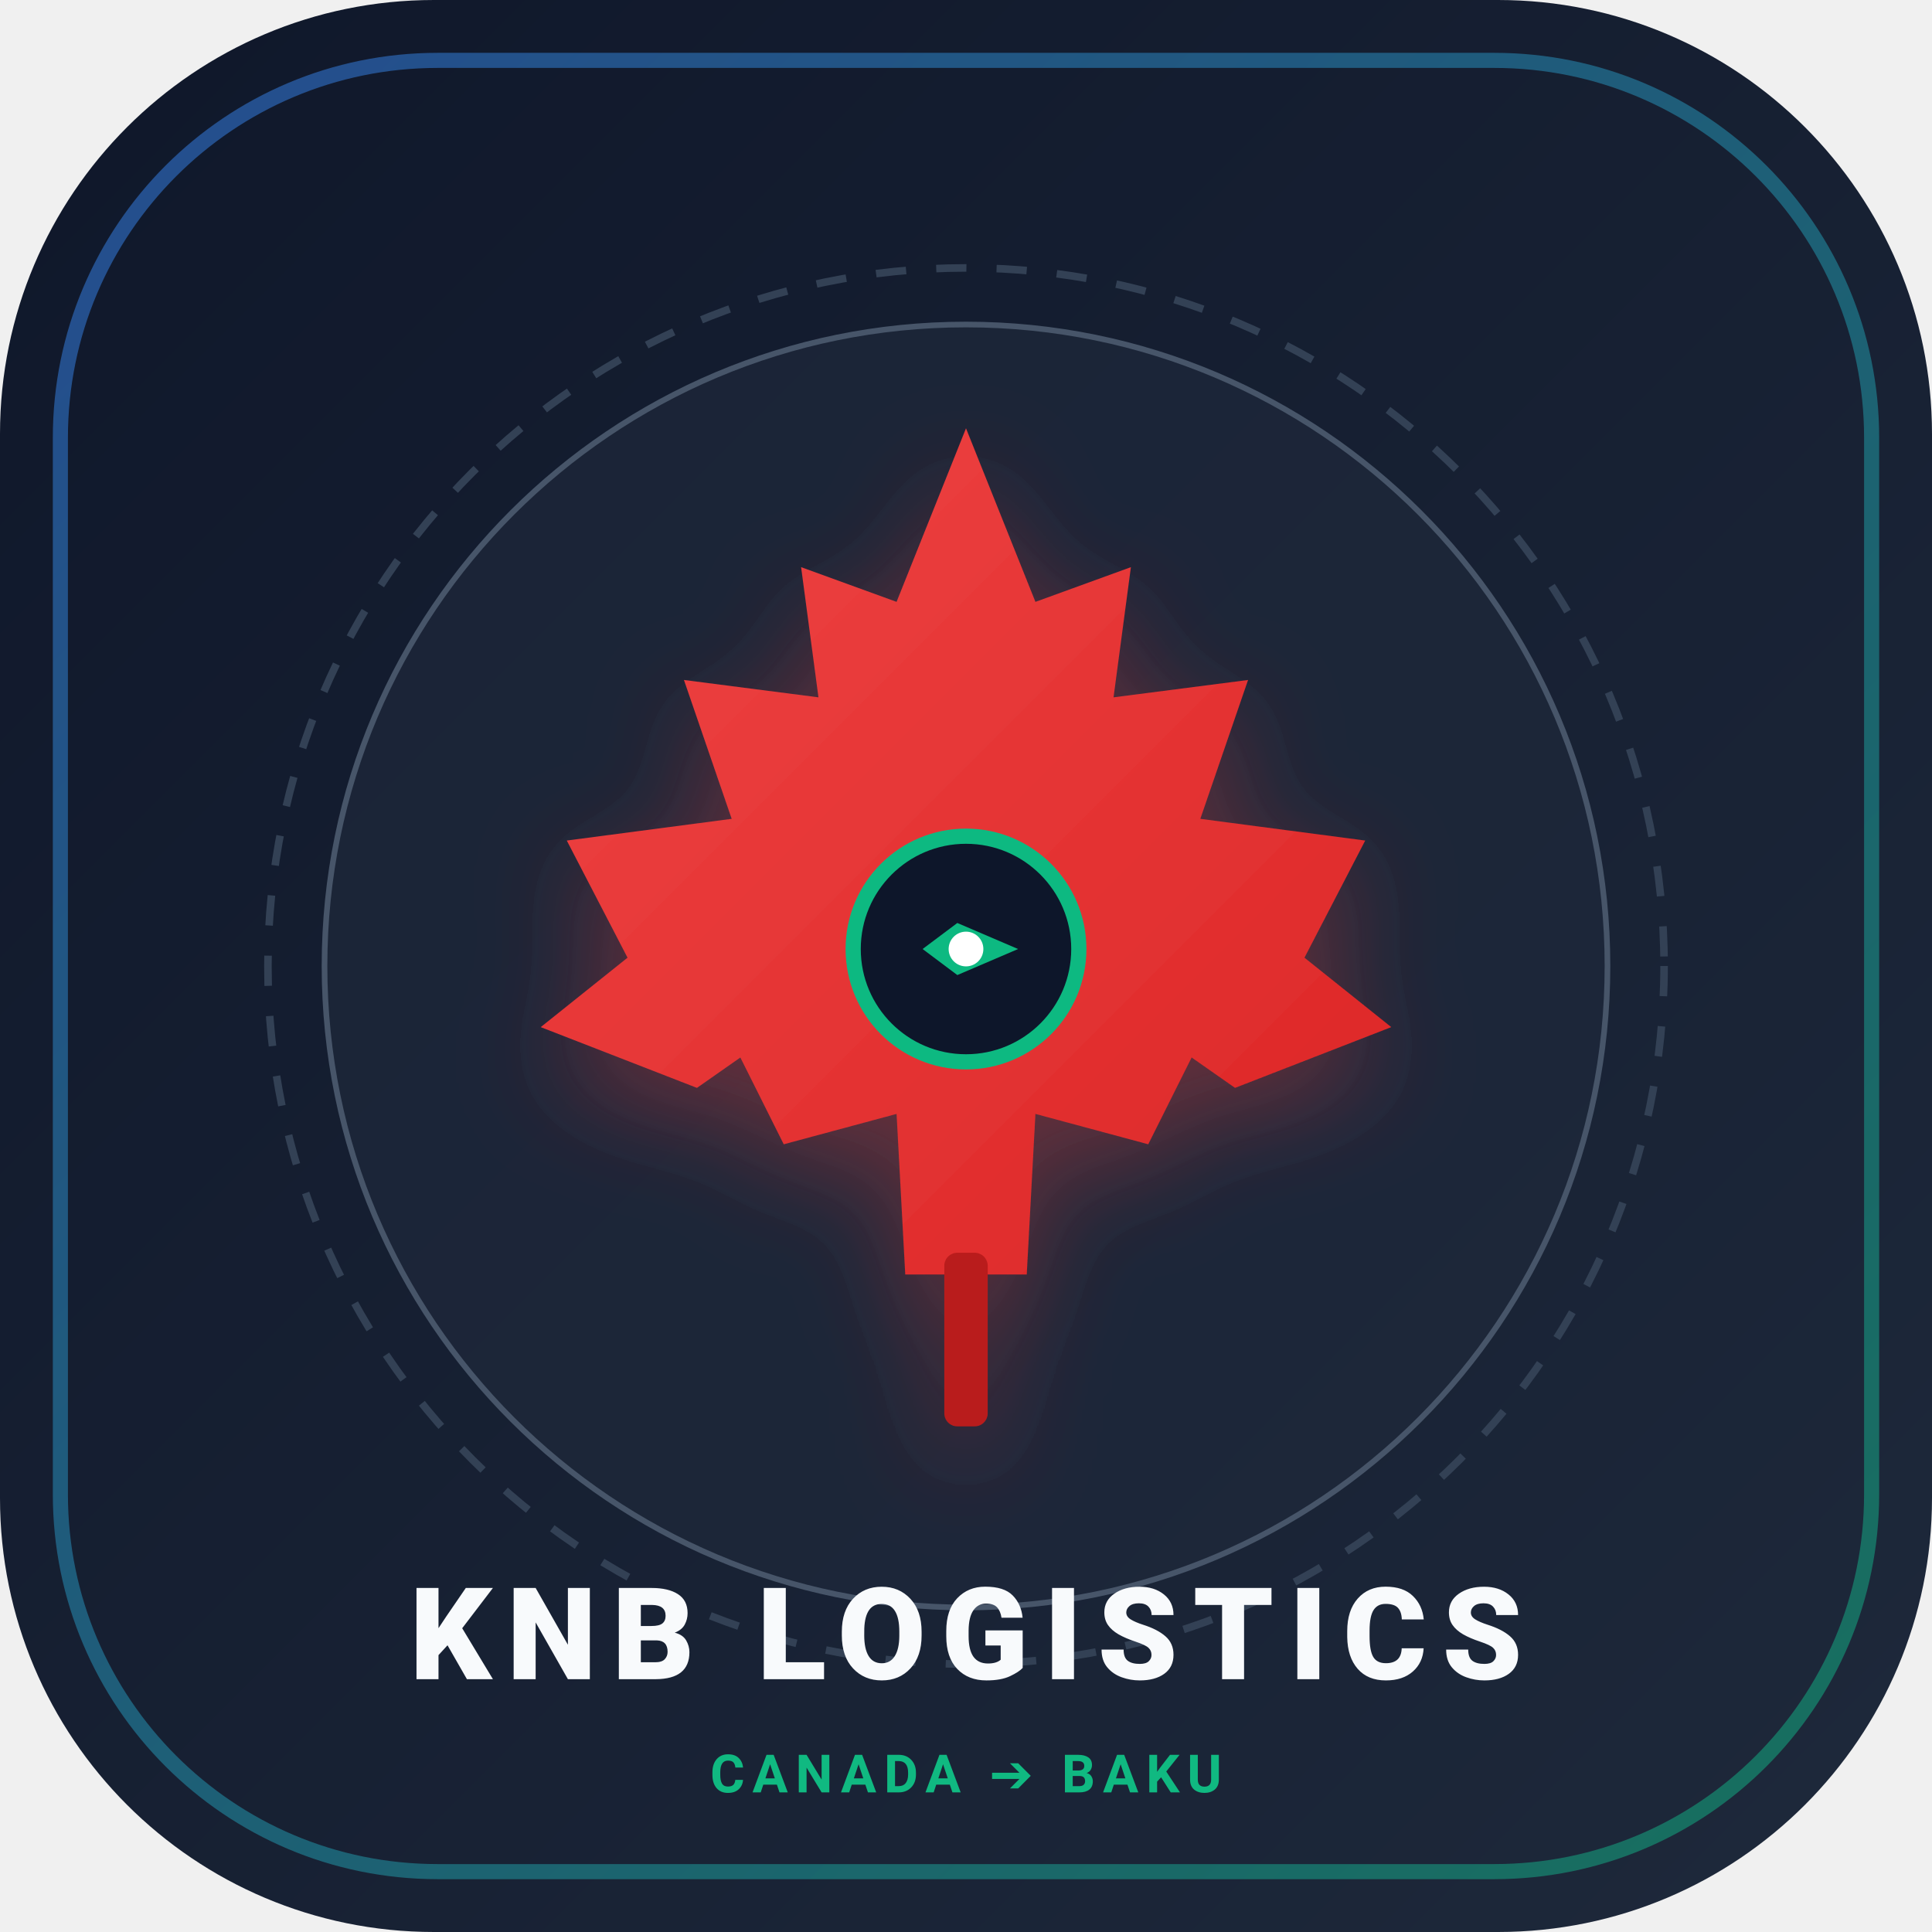
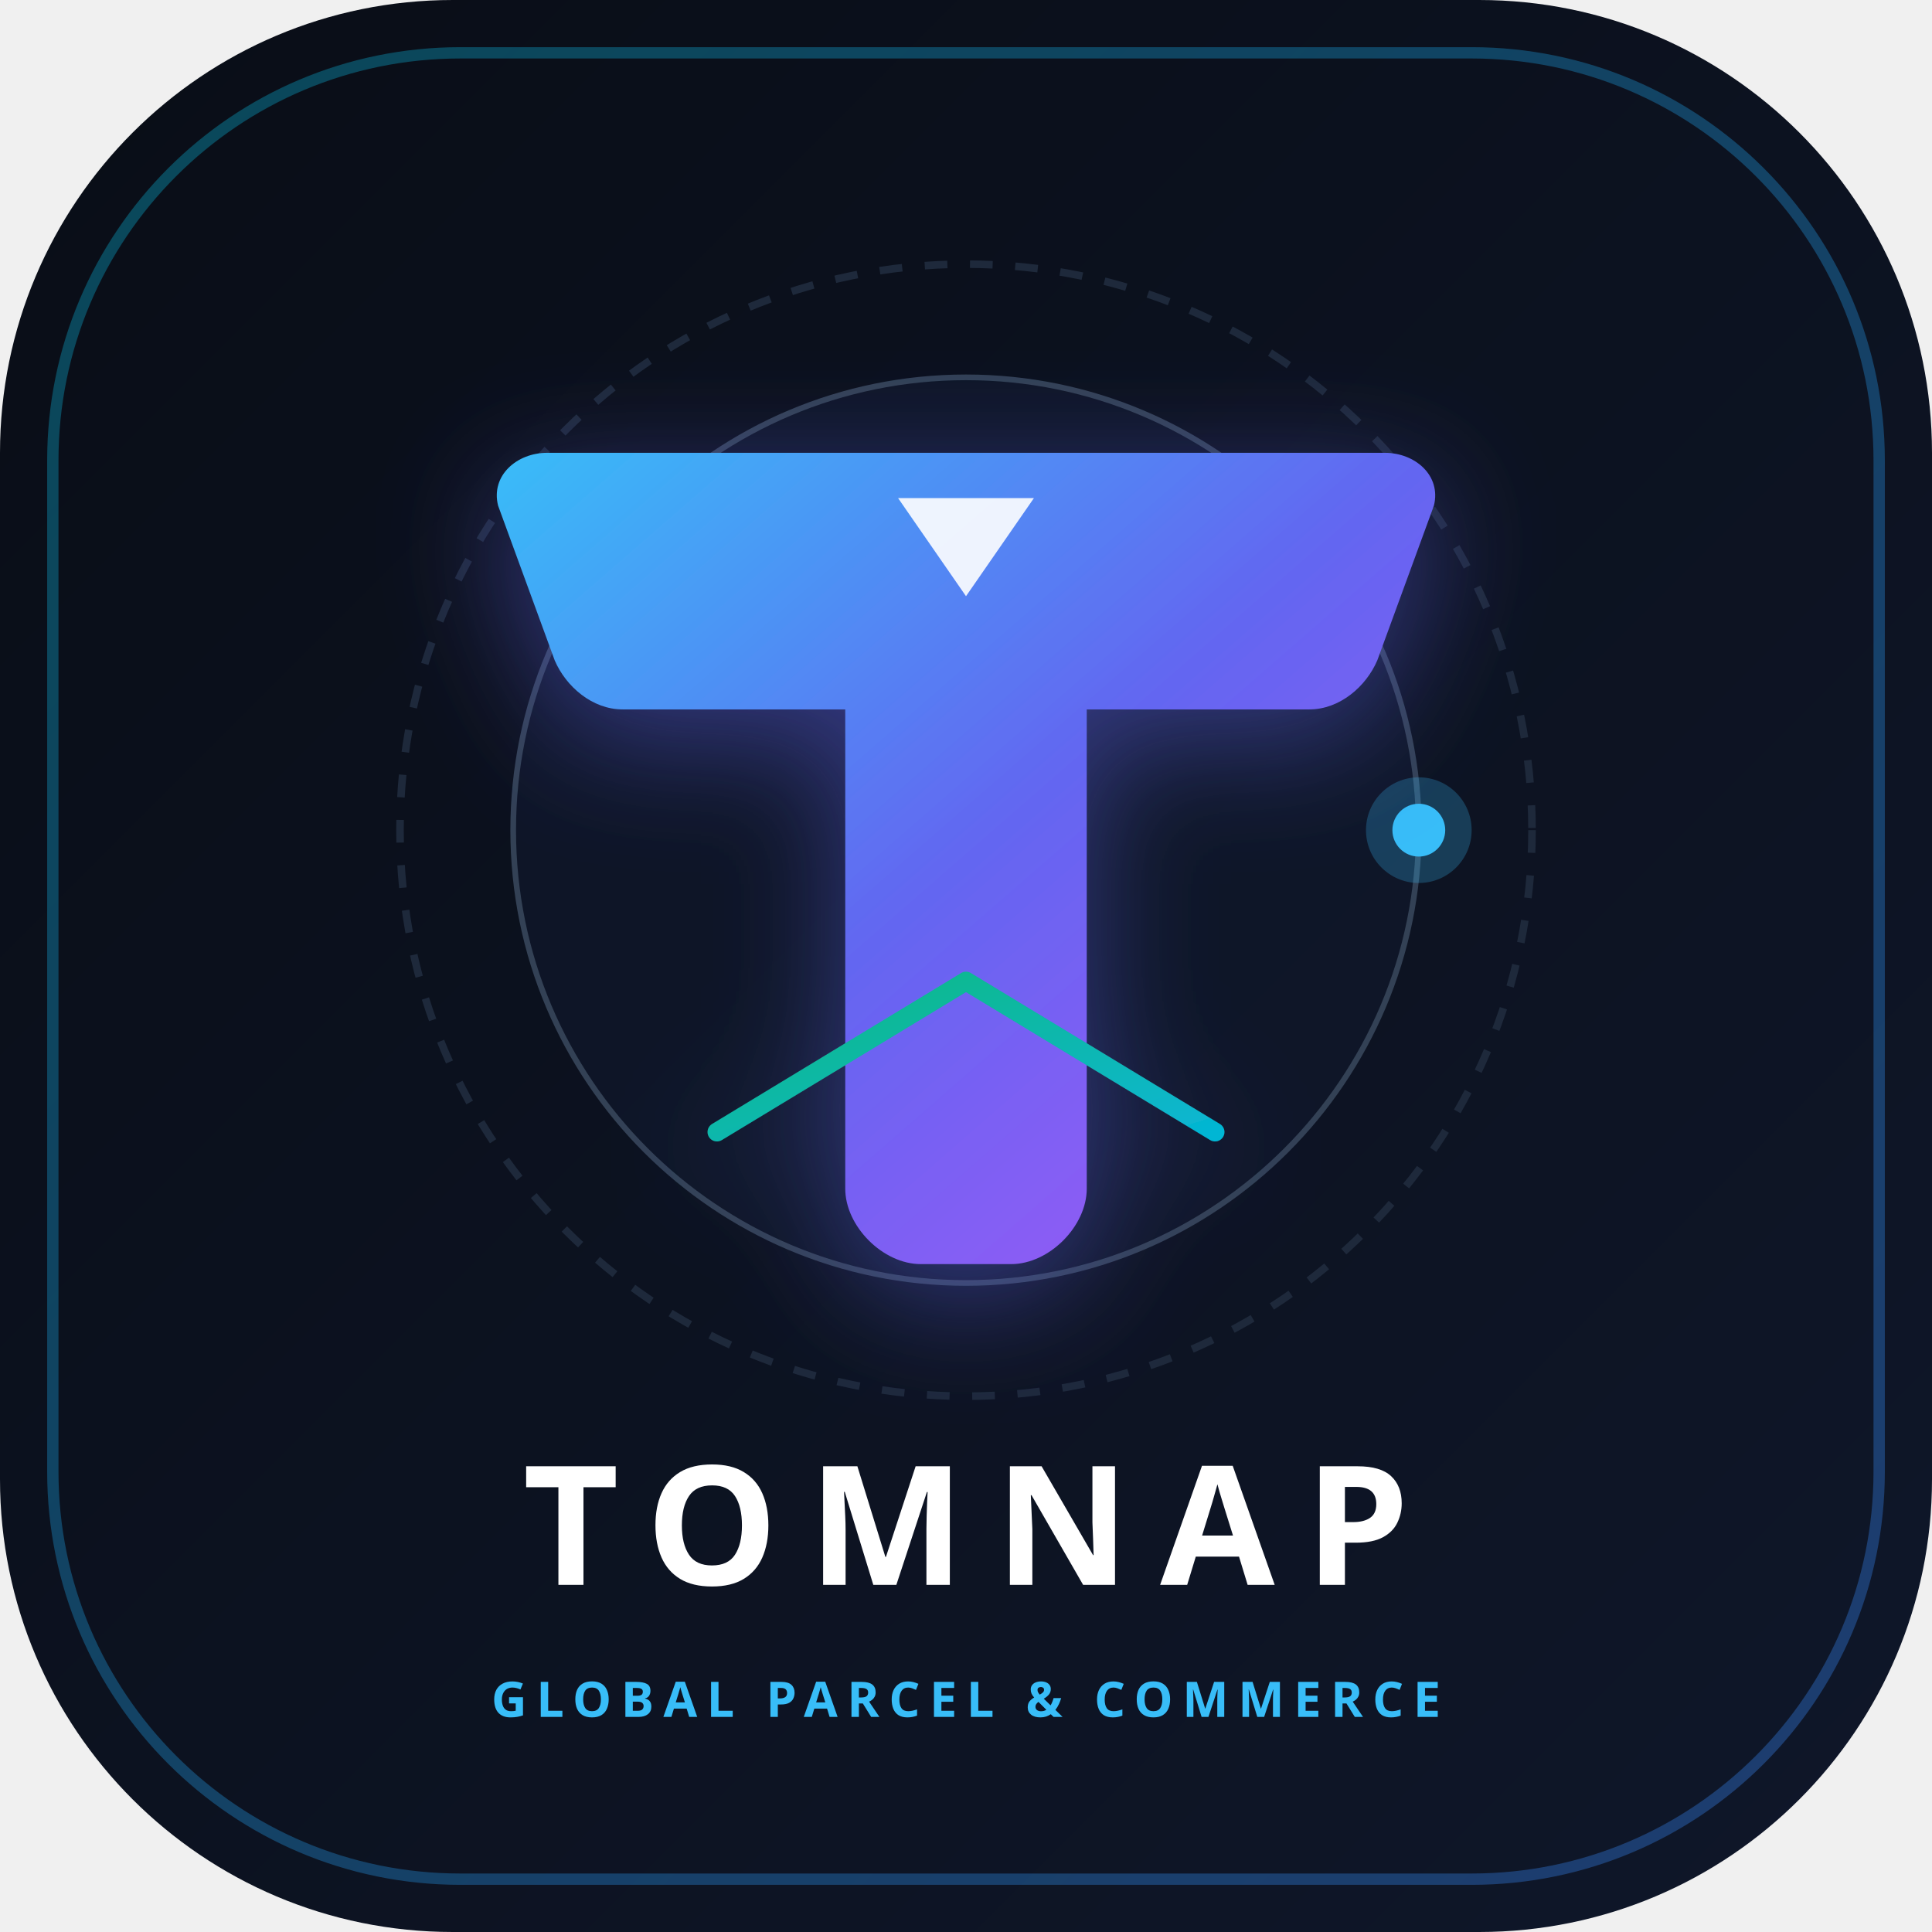
<svg xmlns="http://www.w3.org/2000/svg" viewBox="0 0 512 512" width="100%" height="100%">
  <defs>
    <linearGradient id="bgGrad" x1="0%" y1="0%" x2="100%" y2="100%">
-       <stop offset="0%" stop-color="#0f172a" />
-       <stop offset="100%" stop-color="#1e293b" />
+       <stop offset="0%" stop-color="#090d16" />
+       <stop offset="100%" stop-color="#0f172a" />
    </linearGradient>
-     <linearGradient id="leafGrad" x1="0%" y1="0%" x2="100%" y2="100%">
-       <stop offset="0%" stop-color="#ef4444" />
-       <stop offset="100%" stop-color="#dc2626" />
+     <linearGradient id="tGrad" x1="0%" y1="0%" x2="100%" y2="100%">
+       <stop offset="0%" stop-color="#38bdf8" />
+       <stop offset="50%" stop-color="#6366f1" />
+       <stop offset="100%" stop-color="#a855f7" />
    </linearGradient>
    <linearGradient id="accentGrad" x1="0%" y1="0%" x2="100%" y2="100%">
-       <stop offset="0%" stop-color="#3b82f6" />
-       <stop offset="100%" stop-color="#10b981" />
+       <stop offset="0%" stop-color="#06b6d4" />
+       <stop offset="100%" stop-color="#3b82f6" />
    </linearGradient>
-     <filter id="glow" x="-20%" y="-20%" width="140%" height="140%">
-       <feDropShadow dx="0" dy="8" stdDeviation="12" flood-color="#ef4444" flood-opacity="0.35" />
+     <linearGradient id="parcelGrad" x1="0%" y1="0%" x2="100%" y2="100%">
+       <stop offset="0%" stop-color="#10b981" />
+       <stop offset="100%" stop-color="#06b6d4" />
+     </linearGradient>
+     <filter id="glowT" x="-20%" y="-20%" width="140%" height="140%">
+       <feDropShadow dx="0" dy="8" stdDeviation="16" flood-color="#6366f1" flood-opacity="0.45" />
    </filter>
  </defs>
-   <rect width="512" height="512" rx="115" fill="url(#bgGrad)" />
-   <rect x="16" y="16" width="480" height="480" rx="100" fill="none" stroke="url(#accentGrad)" stroke-width="4" stroke-opacity="0.5" />
-   <circle cx="256" cy="256" r="185" fill="none" stroke="#334155" stroke-width="2" stroke-dasharray="8 8" />
-   <circle cx="256" cy="256" r="170" fill="#1e293b" fill-opacity="0.7" stroke="#475569" stroke-width="1.5" />
-   <g filter="url(#glow)" transform="translate(256, 240) scale(1.15)">
-     <path d="M0 -110               L16 -70 L38 -78 L34 -48 L65 -52 L54 -20 L92 -15 L78 12 L98 28 L62 42 L52 35 L42 55 L16 48 L14 85 L-14 85 L-16 48 L-42 55 L-52 35 L-62 42 L-98 28 L-78 12 L-92 -15 L-54 -20 L-65 -52 L-34 -48 L-38 -78 L-16 -70 Z" fill="url(#leafGrad)" />
-     <rect x="-5" y="80" width="10" height="40" rx="3" fill="#b91c1c" />
-     <circle cx="0" cy="10" r="26" fill="#0f172a" stroke="#10b981" stroke-width="3.5" />
-     <path d="M-10 10 L-2 4 L12 10 L-2 16 Z" fill="#10b981" />
-     <circle cx="0" cy="10" r="4" fill="#ffffff" />
+   <rect width="512" height="512" rx="120" fill="url(#bgGrad)" />
+   <rect x="14" y="14" width="484" height="484" rx="108" fill="none" stroke="url(#accentGrad)" stroke-width="3" stroke-opacity="0.35" />
+   <circle cx="256" cy="220" r="150" fill="none" stroke="#1e293b" stroke-width="2" stroke-dasharray="6 6" />
+   <circle cx="256" cy="220" r="120" fill="#0f172a" fill-opacity="0.8" stroke="#334155" stroke-width="1.5" />
+   <circle cx="376" cy="220" r="7" fill="#38bdf8" />
+   <circle cx="376" cy="220" r="14" fill="#38bdf8" fill-opacity="0.25" />
+   <g filter="url(#glowT)" transform="translate(0, -10)">
+     <path d="M 145 130               L 367 130               C 375 130, 382 136, 380 144              L 365 185               C 362 192, 355 198, 347 198               L 288 198               L 288 325               C 288 335, 278 345, 268 345               L 244 345               C 234 345, 224 335, 224 325               L 224 198               L 165 198               C 157 198, 150 192, 147 185               L 132 144               C 130 136, 137 130, 145 130 Z" fill="url(#tGrad)" />
+     <path d="M 238 142 L 274 142 L 256 168 Z" fill="#ffffff" fill-opacity="0.9" />
+     <path d="M 190 310 L 256 270 L 322 310" fill="none" stroke="url(#parcelGrad)" stroke-width="5" stroke-linecap="round" stroke-linejoin="round" />
  </g>
-   <text x="256" y="445" font-family="system-ui, -apple-system, BlinkMacSystemFont, 'Segoe UI', Roboto, sans-serif" font-size="34" font-weight="900" fill="#f8fafc" text-anchor="middle" letter-spacing="4">
-     KNB LOGISTICS
+   <text x="256" y="420" font-family="'Plus Jakarta Sans', system-ui, sans-serif" font-size="44" font-weight="900" fill="#ffffff" text-anchor="middle" letter-spacing="8">
+     TOMNAP
  </text>
-   <text x="256" y="475" font-family="system-ui, -apple-system, BlinkMacSystemFont, 'Segoe UI', Roboto, sans-serif" font-size="14" font-weight="700" fill="#10b981" text-anchor="middle" letter-spacing="2">
-     CANADA ➔ BAKU
+   <text x="256" y="455" font-family="'Plus Jakarta Sans', system-ui, sans-serif" font-size="13" font-weight="700" fill="#38bdf8" text-anchor="middle" letter-spacing="2.5">
+     GLOBAL PARCEL &amp; COMMERCE
  </text>
</svg>
